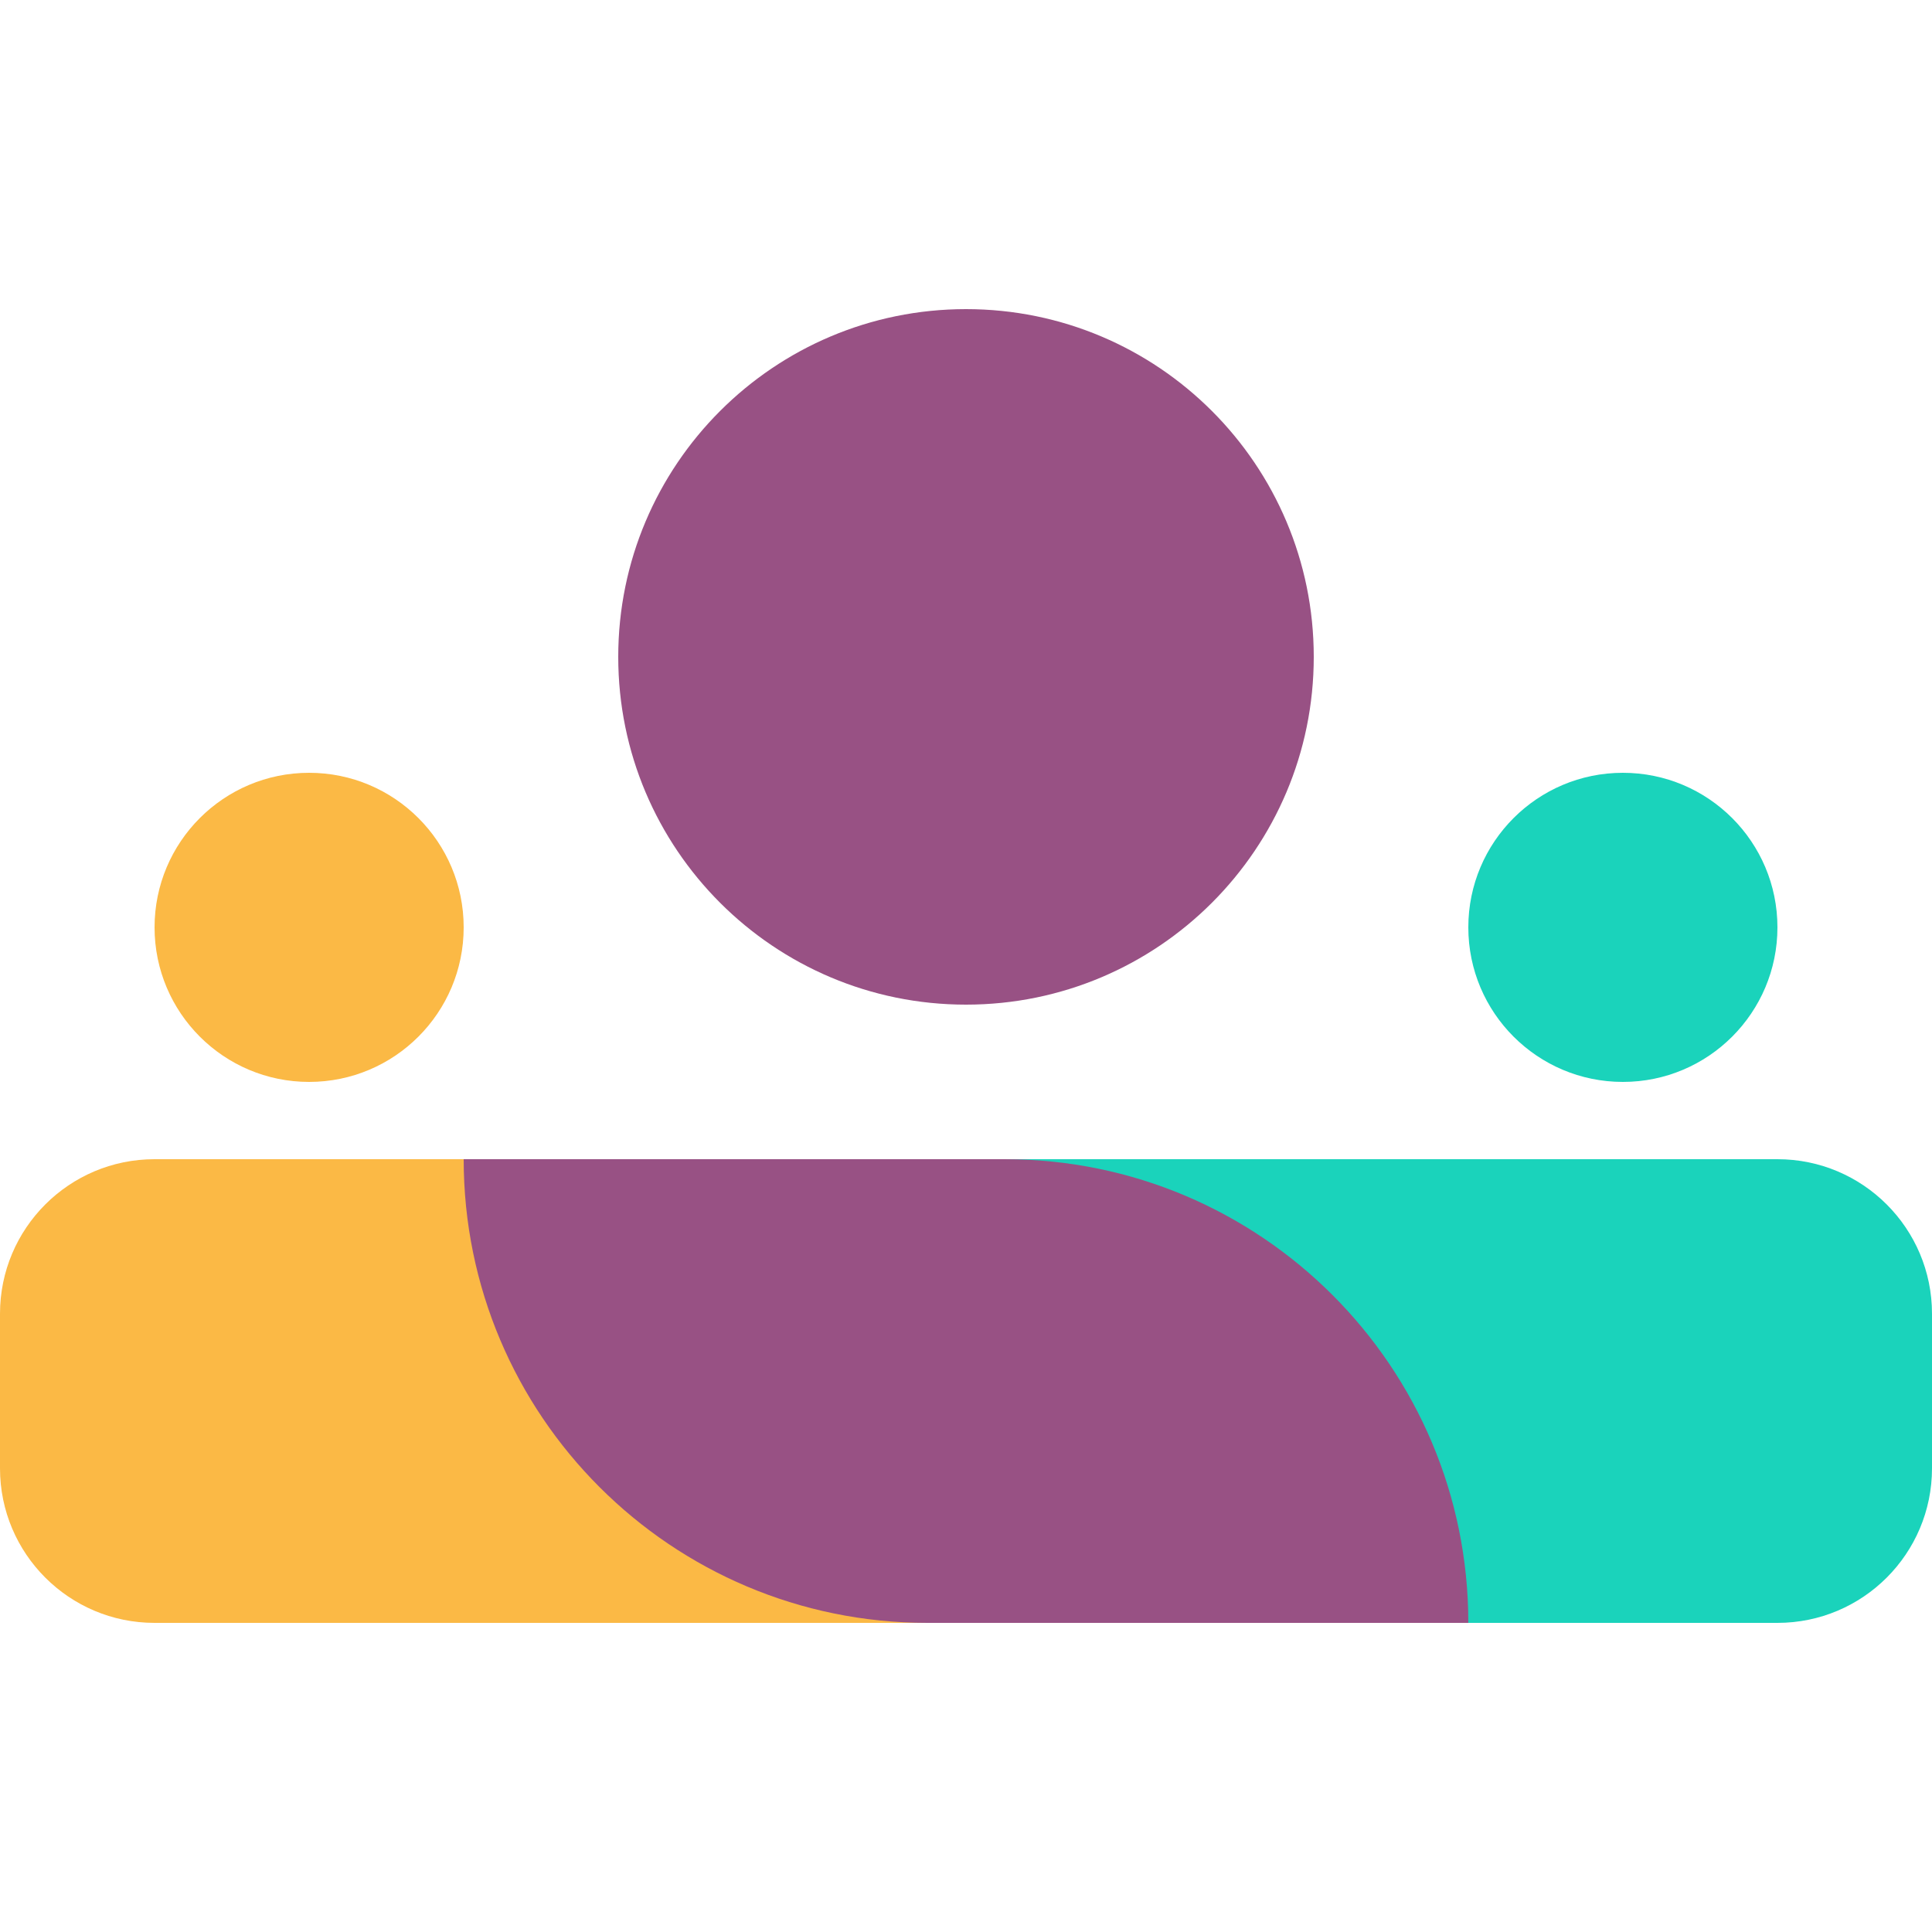
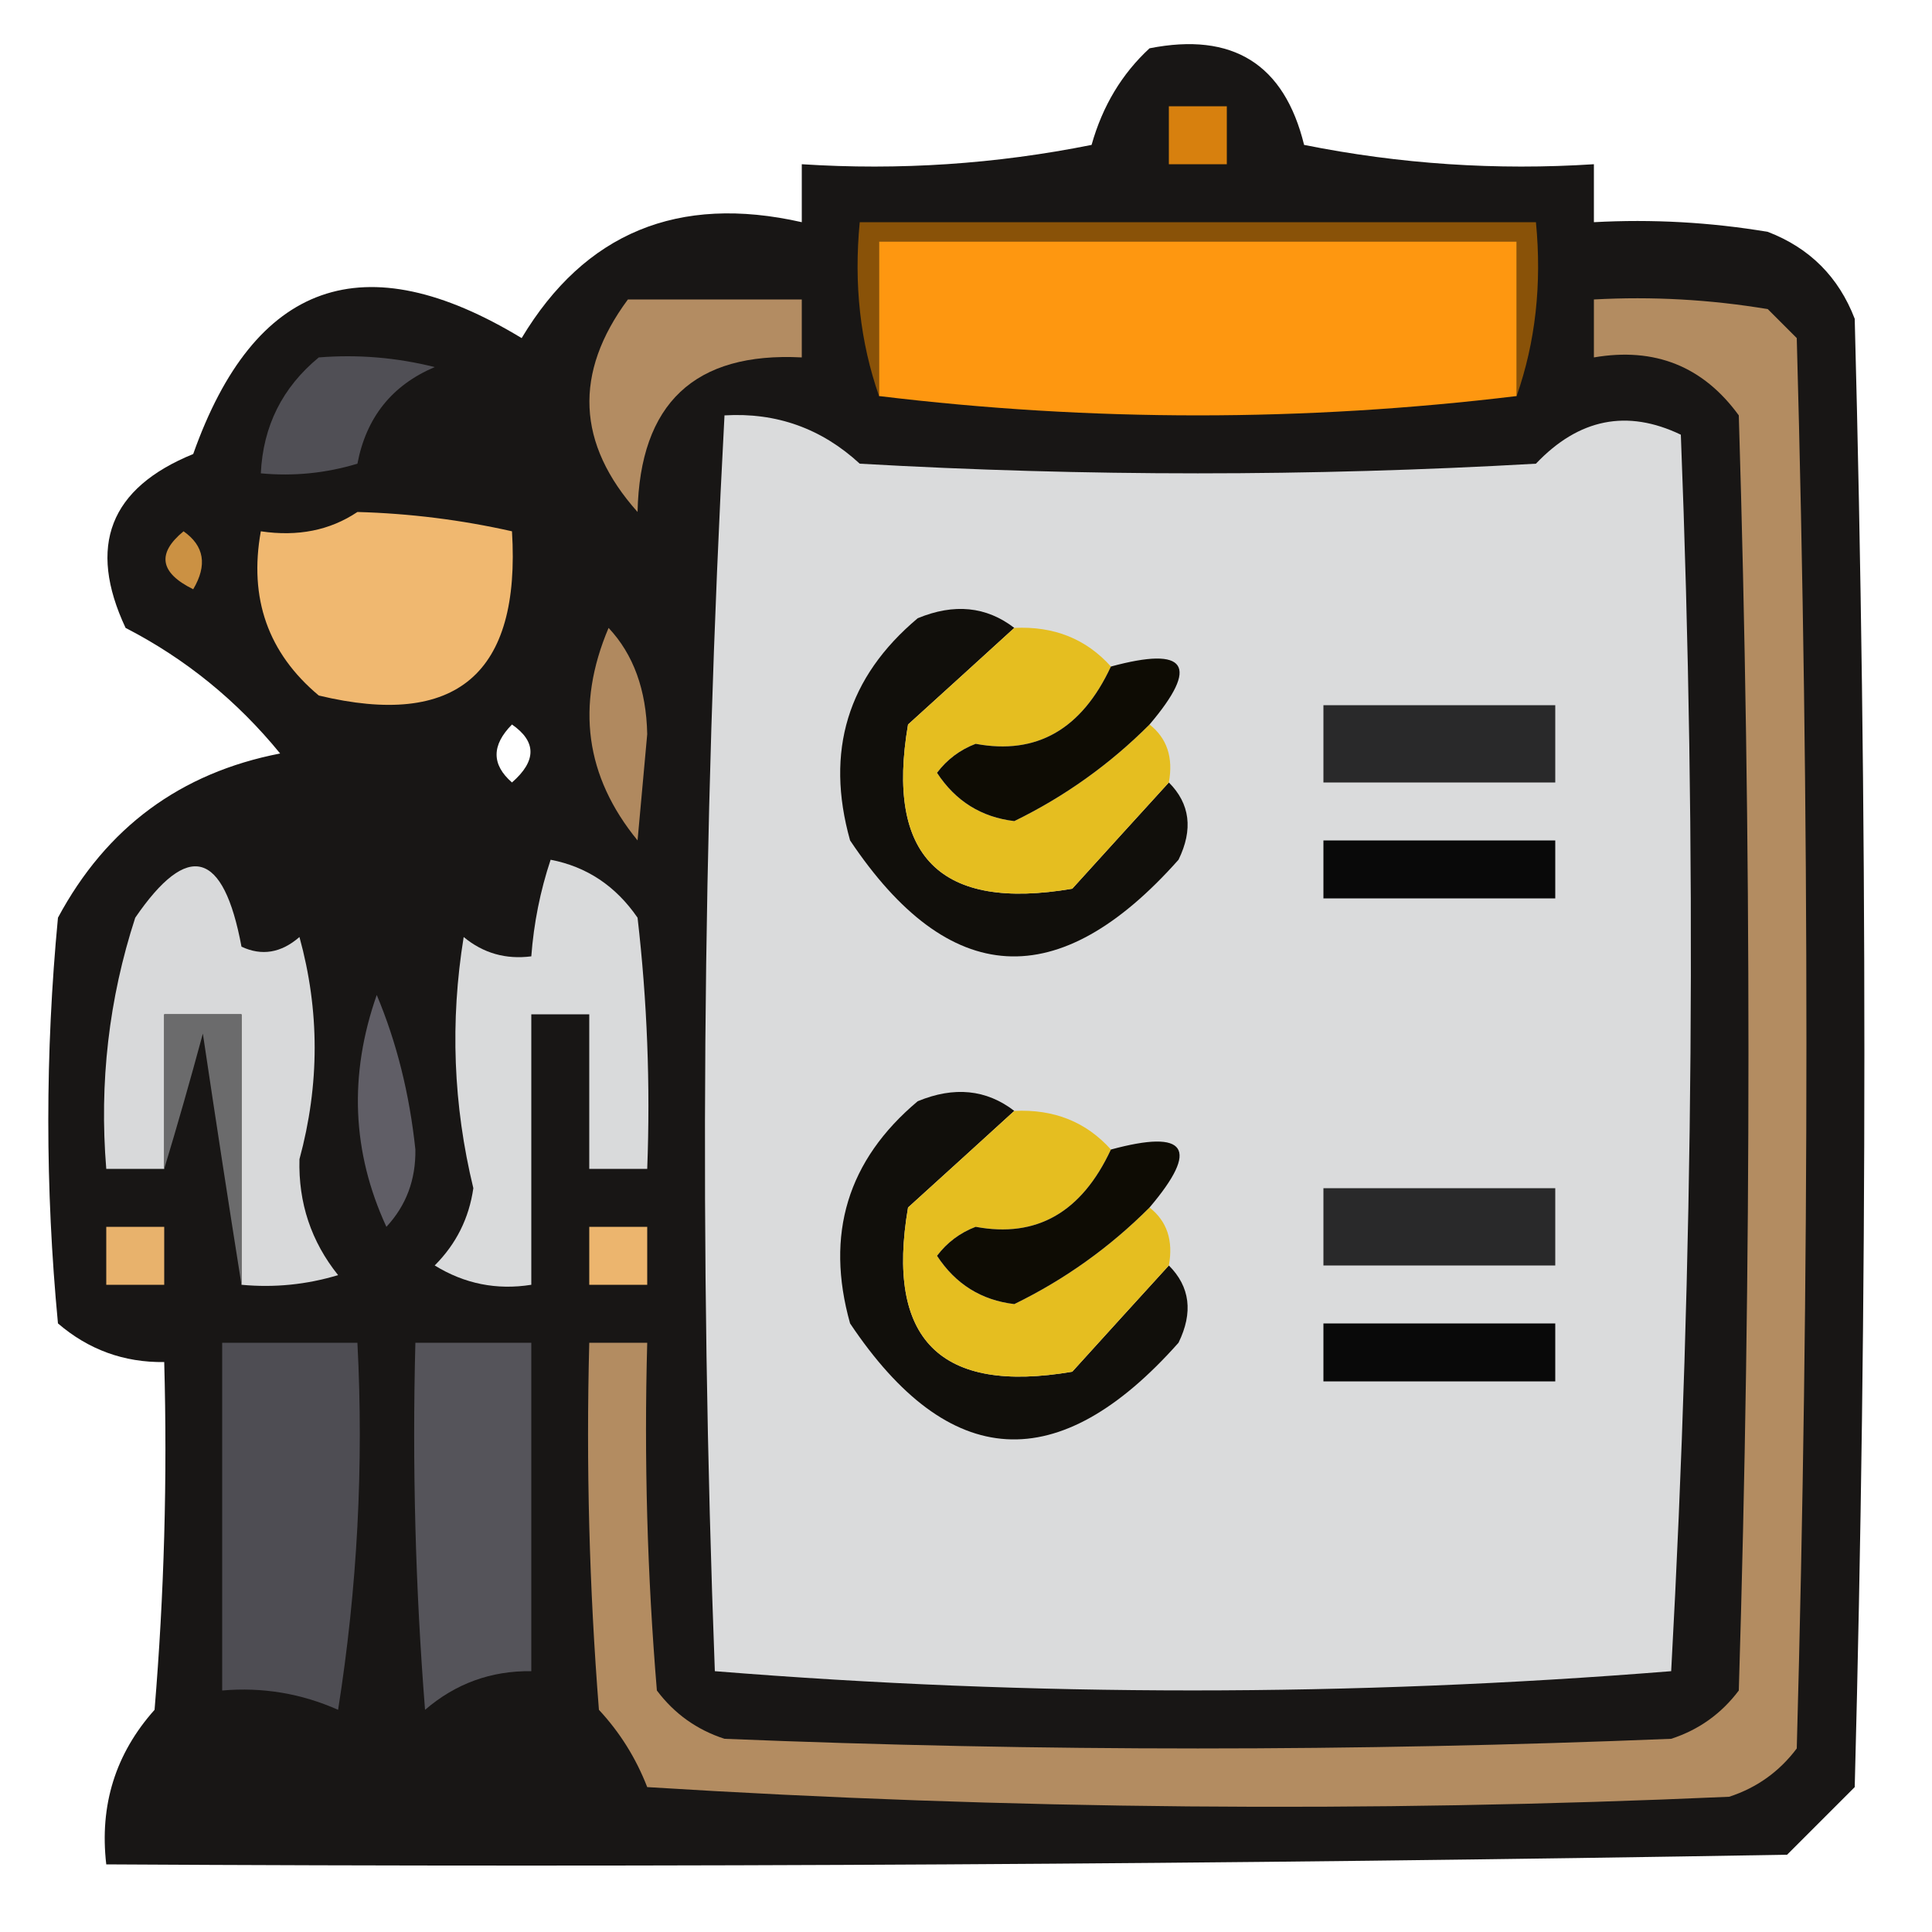
- <svg xmlns="http://www.w3.org/2000/svg" width="50" height="50" viewBox="0 0 50 50">
-   <path d="M34 17a9 9 0 1 1-18 0 9 9 0 0 1 18 0Z" fill="#985184" />
-   <path d="M12 24a4 4 0 1 1-8 0 4 4 0 0 1 8 0Z" fill="#FBB945" />
-   <path d="M46 24a4 4 0 1 1-8 0 4 4 0 0 1 8 0Z" fill="#1AD3BB" />
-   <path d="M25 30H4a4 4 0 0 0-4 4v4a4 4 0 0 0 4 4h21V30Z" fill="#FBB945" />
-   <path d="M46 30H25v12h21a4 4 0 0 0 4-4v-4a4 4 0 0 0-4-4Z" fill="#1AD3BB" />
-   <path d="M12 30h14c6.627 0 12 5.373 12 12H24c-6.627 0-12-5.373-12-12Z" fill="#985184" />
+ <svg xmlns="http://www.w3.org/2000/svg" version="1.1" width="100px" height="100px" style="shape-rendering:geometricPrecision; text-rendering:geometricPrecision; image-rendering:optimizeQuality; fill-rule:evenodd; clip-rule:evenodd">
+   <g>
+     <path style="opacity:0.951" fill="#0d0b09" d="M 59.5,2.5 C 63.807,1.649 66.474,3.316 67.5,7.5C 72.456,8.494 77.456,8.827 82.5,8.5C 82.5,9.5 82.5,10.5 82.5,11.5C 85.518,11.335 88.518,11.502 91.5,12C 93.667,12.833 95.167,14.333 96,16.5C 96.667,41.833 96.667,67.167 96,92.5C 94.833,93.667 93.667,94.833 92.5,96C 63.502,96.5 34.502,96.667 5.5,96.5C 5.144,93.436 5.977,90.769 8,88.5C 8.499,82.509 8.666,76.509 8.5,70.5C 6.418,70.528 4.584,69.861 3,68.5C 2.333,61.5 2.333,54.5 3,47.5C 5.503,42.835 9.337,40.002 14.5,39C 12.268,36.265 9.601,34.098 6.5,32.5C 4.513,28.261 5.68,25.261 10,23.5C 13.173,14.553 18.84,12.553 27,17.5C 30.269,12.053 35.102,10.053 41.5,11.5C 41.5,10.5 41.5,9.5 41.5,8.5C 46.544,8.827 51.544,8.494 56.5,7.5C 57.065,5.491 58.065,3.824 59.5,2.5 Z M 26.5,37.5 C 27.776,38.386 27.776,39.386 26.5,40.5C 25.438,39.575 25.438,38.575 26.5,37.5 Z" />
+   </g>
+   <g>
+     <path style="opacity:1" fill="#d7800e" d="M 60.5,5.5 C 61.5,5.5 62.5,5.5 63.5,5.5C 63.5,6.5 63.5,7.5 63.5,8.5C 62.5,8.5 61.5,8.5 60.5,8.5C 60.5,7.5 60.5,6.5 60.5,5.5 Z" />
+   </g>
+   <g>
+     <path style="opacity:1" fill="#895208" d="M 78.5,20.5 C 78.5,17.833 78.5,15.167 78.5,12.5C 67.5,12.5 56.5,12.5 45.5,12.5C 45.5,15.167 45.5,17.833 45.5,20.5C 44.523,17.713 44.19,14.713 44.5,11.5C 56.167,11.5 67.833,11.5 79.5,11.5C 79.81,14.713 79.477,17.713 78.5,20.5 Z" />
+   </g>
+   <g>
+     <path style="opacity:1" fill="#fe9710" d="M 78.5,20.5 C 67.5,21.833 56.5,21.833 45.5,20.5C 45.5,17.833 45.5,15.167 45.5,12.5C 56.5,12.5 67.5,12.5 78.5,12.5C 78.5,15.167 78.5,17.833 78.5,20.5 Z" />
+   </g>
+   <g>
+     <path style="opacity:1" fill="#b38c62" d="M 32.5,15.5 C 35.5,15.5 38.5,15.5 41.5,15.5C 41.5,16.5 41.5,17.5 41.5,18.5C 35.953,18.212 33.12,20.879 33,26.5C 29.853,22.97 29.686,19.303 32.5,15.5 Z" />
+   </g>
+   <g>
+     <path style="opacity:1" fill="#b38c61" d="M 82.5,15.5 C 85.518,15.335 88.518,15.502 91.5,16C 92,16.5 92.5,17 93,17.5C 93.667,41.833 93.667,66.167 93,90.5C 92.097,91.701 90.931,92.535 89.5,93C 70.824,93.833 52.158,93.666 33.5,92.5C 32.917,90.998 32.084,89.665 31,88.5C 30.5,82.175 30.334,75.842 30.5,69.5C 31.5,69.5 32.5,69.5 33.5,69.5C 33.334,75.509 33.501,81.509 34,87.5C 34.903,88.701 36.069,89.535 37.5,90C 53.833,90.667 70.167,90.667 86.5,90C 87.931,89.535 89.097,88.701 90,87.5C 90.667,65.5 90.667,43.5 90,21.5C 88.152,18.959 85.652,17.959 82.5,18.5C 82.5,17.5 82.5,16.5 82.5,15.5 Z" />
+   </g>
+   <g>
+     <path style="opacity:1" fill="#504f55" d="M 16.5,18.5 C 18.527,18.338 20.527,18.505 22.5,19C 20.291,19.936 18.958,21.602 18.5,24C 16.866,24.494 15.199,24.66 13.5,24.5C 13.615,22.053 14.615,20.053 16.5,18.5 Z" />
+   </g>
+   <g>
+     <path style="opacity:1" fill="#dadbdc" d="M 37.5,21.5 C 40.187,21.341 42.52,22.175 44.5,24C 56.167,24.667 67.833,24.667 79.5,24C 81.718,21.666 84.218,21.166 87,22.5C 87.833,43.841 87.666,65.174 86.5,86.5C 69.97,87.828 53.47,87.828 37,86.5C 36.179,64.76 36.345,43.094 37.5,21.5 Z" />
+   </g>
+   <g>
+     <path style="opacity:1" fill="#f0b870" d="M 18.5,26.5 C 21.206,26.575 23.873,26.908 26.5,27.5C 26.957,34.88 23.624,37.713 16.5,36C 13.875,33.804 12.875,30.971 13.5,27.5C 15.415,27.785 17.081,27.451 18.5,26.5 Z" />
+   </g>
+   <g>
+     <path style="opacity:1" fill="#cb9143" d="M 9.5,27.5 C 10.573,28.251 10.74,29.251 10,30.5C 8.272,29.648 8.105,28.648 9.5,27.5 Z" />
+   </g>
+   <g>
+     <path style="opacity:1" fill="#110f0b" d="M 52.5,32.5 C 50.77,34.079 48.936,35.745 47,37.5C 45.833,44.333 48.667,47.167 55.5,46C 57.255,44.064 58.921,42.23 60.5,40.5C 61.598,41.601 61.765,42.934 61,44.5C 54.794,51.49 49.127,51.157 44,43.5C 42.703,38.883 43.87,35.05 47.5,32C 49.387,31.22 51.054,31.387 52.5,32.5 Z" />
+   </g>
+   <g>
+     <path style="opacity:1" fill="#e5be20" d="M 52.5,32.5 C 54.553,32.402 56.22,33.069 57.5,34.5C 55.985,37.755 53.651,39.088 50.5,38.5C 49.692,38.808 49.025,39.308 48.5,40C 49.459,41.464 50.792,42.297 52.5,42.5C 55.105,41.23 57.438,39.564 59.5,37.5C 60.404,38.209 60.737,39.209 60.5,40.5C 58.921,42.23 57.255,44.064 55.5,46C 48.667,47.167 45.833,44.333 47,37.5C 48.936,35.745 50.77,34.079 52.5,32.5 Z" />
+   </g>
+   <g>
+     <path style="opacity:1" fill="#0e0c04" d="M 59.5,37.5 C 57.438,39.564 55.105,41.23 52.5,42.5C 50.792,42.297 49.459,41.464 48.5,40C 49.025,39.308 49.692,38.808 50.5,38.5C 53.651,39.088 55.985,37.755 57.5,34.5C 61.438,33.433 62.104,34.433 59.5,37.5 Z" />
+   </g>
+   <g>
+     <path style="opacity:1" fill="#b0895f" d="M 31.5,32.5 C 32.787,33.871 33.453,35.705 33.5,38C 33.333,39.833 33.167,41.667 33,43.5C 30.294,40.191 29.794,36.525 31.5,32.5 Z" />
+   </g>
+   <g>
+     <path style="opacity:1" fill="#29292a" d="M 68.5,36.5 C 72.5,36.5 76.5,36.5 80.5,36.5C 80.5,37.833 80.5,39.167 80.5,40.5C 76.5,40.5 72.5,40.5 68.5,40.5C 68.5,39.167 68.5,37.833 68.5,36.5 Z" />
+   </g>
+   <g>
+     <path style="opacity:1" fill="#090909" d="M 68.5,43.5 C 72.5,43.5 76.5,43.5 80.5,43.5C 80.5,44.5 80.5,45.5 80.5,46.5C 76.5,46.5 72.5,46.5 68.5,46.5C 68.5,45.5 68.5,44.5 68.5,43.5 Z" />
+   </g>
+   <g>
+     <path style="opacity:1" fill="#d8d9da" d="M 12.5,66.5 C 12.5,61.833 12.5,57.167 12.5,52.5C 11.167,52.5 9.833,52.5 8.5,52.5C 8.5,55.167 8.5,57.833 8.5,60.5C 7.5,60.5 6.5,60.5 5.5,60.5C 5.133,56.033 5.633,51.7 7,47.5C 9.735,43.51 11.568,44.01 12.5,49C 13.549,49.492 14.549,49.326 15.5,48.5C 16.549,52.305 16.549,56.139 15.5,60C 15.439,62.261 16.106,64.26 17.5,66C 15.866,66.493 14.199,66.66 12.5,66.5 Z" />
+   </g>
+   <g>
+     <path style="opacity:1" fill="#d9dadb" d="M 28.5,44.5 C 30.371,44.859 31.871,45.859 33,47.5C 33.499,51.821 33.666,56.154 33.5,60.5C 32.5,60.5 31.5,60.5 30.5,60.5C 30.5,57.833 30.5,55.167 30.5,52.5C 29.5,52.5 28.5,52.5 27.5,52.5C 27.5,57.167 27.5,61.833 27.5,66.5C 25.712,66.785 24.045,66.452 22.5,65.5C 23.611,64.389 24.278,63.055 24.5,61.5C 23.458,57.201 23.291,52.868 24,48.5C 25.011,49.337 26.178,49.67 27.5,49.5C 27.629,47.784 27.962,46.117 28.5,44.5 Z" />
+   </g>
+   <g>
+     <path style="opacity:1" fill="#6b6b6c" d="M 12.5,66.5 C 11.834,62.316 11.167,57.982 10.5,53.5C 9.832,55.969 9.165,58.302 8.5,60.5C 8.5,57.833 8.5,55.167 8.5,52.5C 9.833,52.5 11.167,52.5 12.5,52.5C 12.5,57.167 12.5,61.833 12.5,66.5 Z" />
+   </g>
+   <g>
+     <path style="opacity:1" fill="#605e66" d="M 19.5,51.5 C 20.529,53.948 21.196,56.614 21.5,59.5C 21.523,61.067 21.023,62.4 20,63.5C 18.216,59.636 18.049,55.636 19.5,51.5 Z" />
+   </g>
+   <g>
+     <path style="opacity:1" fill="#110f0b" d="M 52.5,57.5 C 50.77,59.079 48.936,60.745 47,62.5C 45.833,69.333 48.667,72.167 55.5,71C 57.255,69.064 58.921,67.23 60.5,65.5C 61.598,66.601 61.765,67.934 61,69.5C 54.794,76.49 49.127,76.157 44,68.5C 42.703,63.883 43.87,60.05 47.5,57C 49.387,56.22 51.054,56.387 52.5,57.5 Z" />
+   </g>
+   <g>
+     <path style="opacity:1" fill="#e5be20" d="M 52.5,57.5 C 54.553,57.402 56.22,58.069 57.5,59.5C 55.985,62.755 53.651,64.088 50.5,63.5C 49.692,63.808 49.025,64.308 48.5,65C 49.459,66.464 50.792,67.297 52.5,67.5C 55.105,66.231 57.438,64.564 59.5,62.5C 60.404,63.209 60.737,64.209 60.5,65.5C 58.921,67.23 57.255,69.064 55.5,71C 48.667,72.167 45.833,69.333 47,62.5C 48.936,60.745 50.77,59.079 52.5,57.5 Z" />
+   </g>
+   <g>
+     <path style="opacity:1" fill="#0e0c04" d="M 59.5,62.5 C 57.438,64.564 55.105,66.231 52.5,67.5C 50.792,67.297 49.459,66.464 48.5,65C 49.025,64.308 49.692,63.808 50.5,63.5C 53.651,64.088 55.985,62.755 57.5,59.5C 61.438,58.433 62.104,59.433 59.5,62.5 Z" />
+   </g>
+   <g>
+     <path style="opacity:1" fill="#29292a" d="M 68.5,61.5 C 72.5,61.5 76.5,61.5 80.5,61.5C 80.5,62.833 80.5,64.167 80.5,65.5C 76.5,65.5 72.5,65.5 68.5,65.5C 68.5,64.167 68.5,62.833 68.5,61.5 Z" />
+   </g>
+   <g>
+     <path style="opacity:1" fill="#e8b26c" d="M 5.5,63.5 C 6.5,63.5 7.5,63.5 8.5,63.5C 8.5,64.5 8.5,65.5 8.5,66.5C 7.5,66.5 6.5,66.5 5.5,66.5C 5.5,65.5 5.5,64.5 5.5,63.5 Z" />
+   </g>
+   <g>
+     <path style="opacity:1" fill="#ecb56e" d="M 30.5,63.5 C 31.5,63.5 32.5,63.5 33.5,63.5C 33.5,64.5 33.5,65.5 33.5,66.5C 32.5,66.5 31.5,66.5 30.5,66.5C 30.5,65.5 30.5,64.5 30.5,63.5 Z" />
+   </g>
+   <g>
+     <path style="opacity:1" fill="#090909" d="M 68.5,68.5 C 72.5,68.5 76.5,68.5 80.5,68.5C 80.5,69.5 80.5,70.5 80.5,71.5C 76.5,71.5 72.5,71.5 68.5,71.5C 68.5,70.5 68.5,69.5 68.5,68.5 Z" />
+   </g>
+   <g>
+     <path style="opacity:1" fill="#4e4d53" d="M 11.5,69.5 C 13.833,69.5 16.167,69.5 18.5,69.5C 18.83,75.868 18.496,82.201 17.5,88.5C 15.591,87.652 13.591,87.318 11.5,87.5C 11.5,81.5 11.5,75.5 11.5,69.5 Z" />
+   </g>
+   <g>
+     <path style="opacity:1" fill="#55545a" d="M 21.5,69.5 C 23.5,69.5 25.5,69.5 27.5,69.5C 27.5,75.167 27.5,80.833 27.5,86.5C 25.418,86.472 23.584,87.139 22,88.5C 21.5,82.175 21.334,75.842 21.5,69.5 Z" />
+   </g>
</svg>
